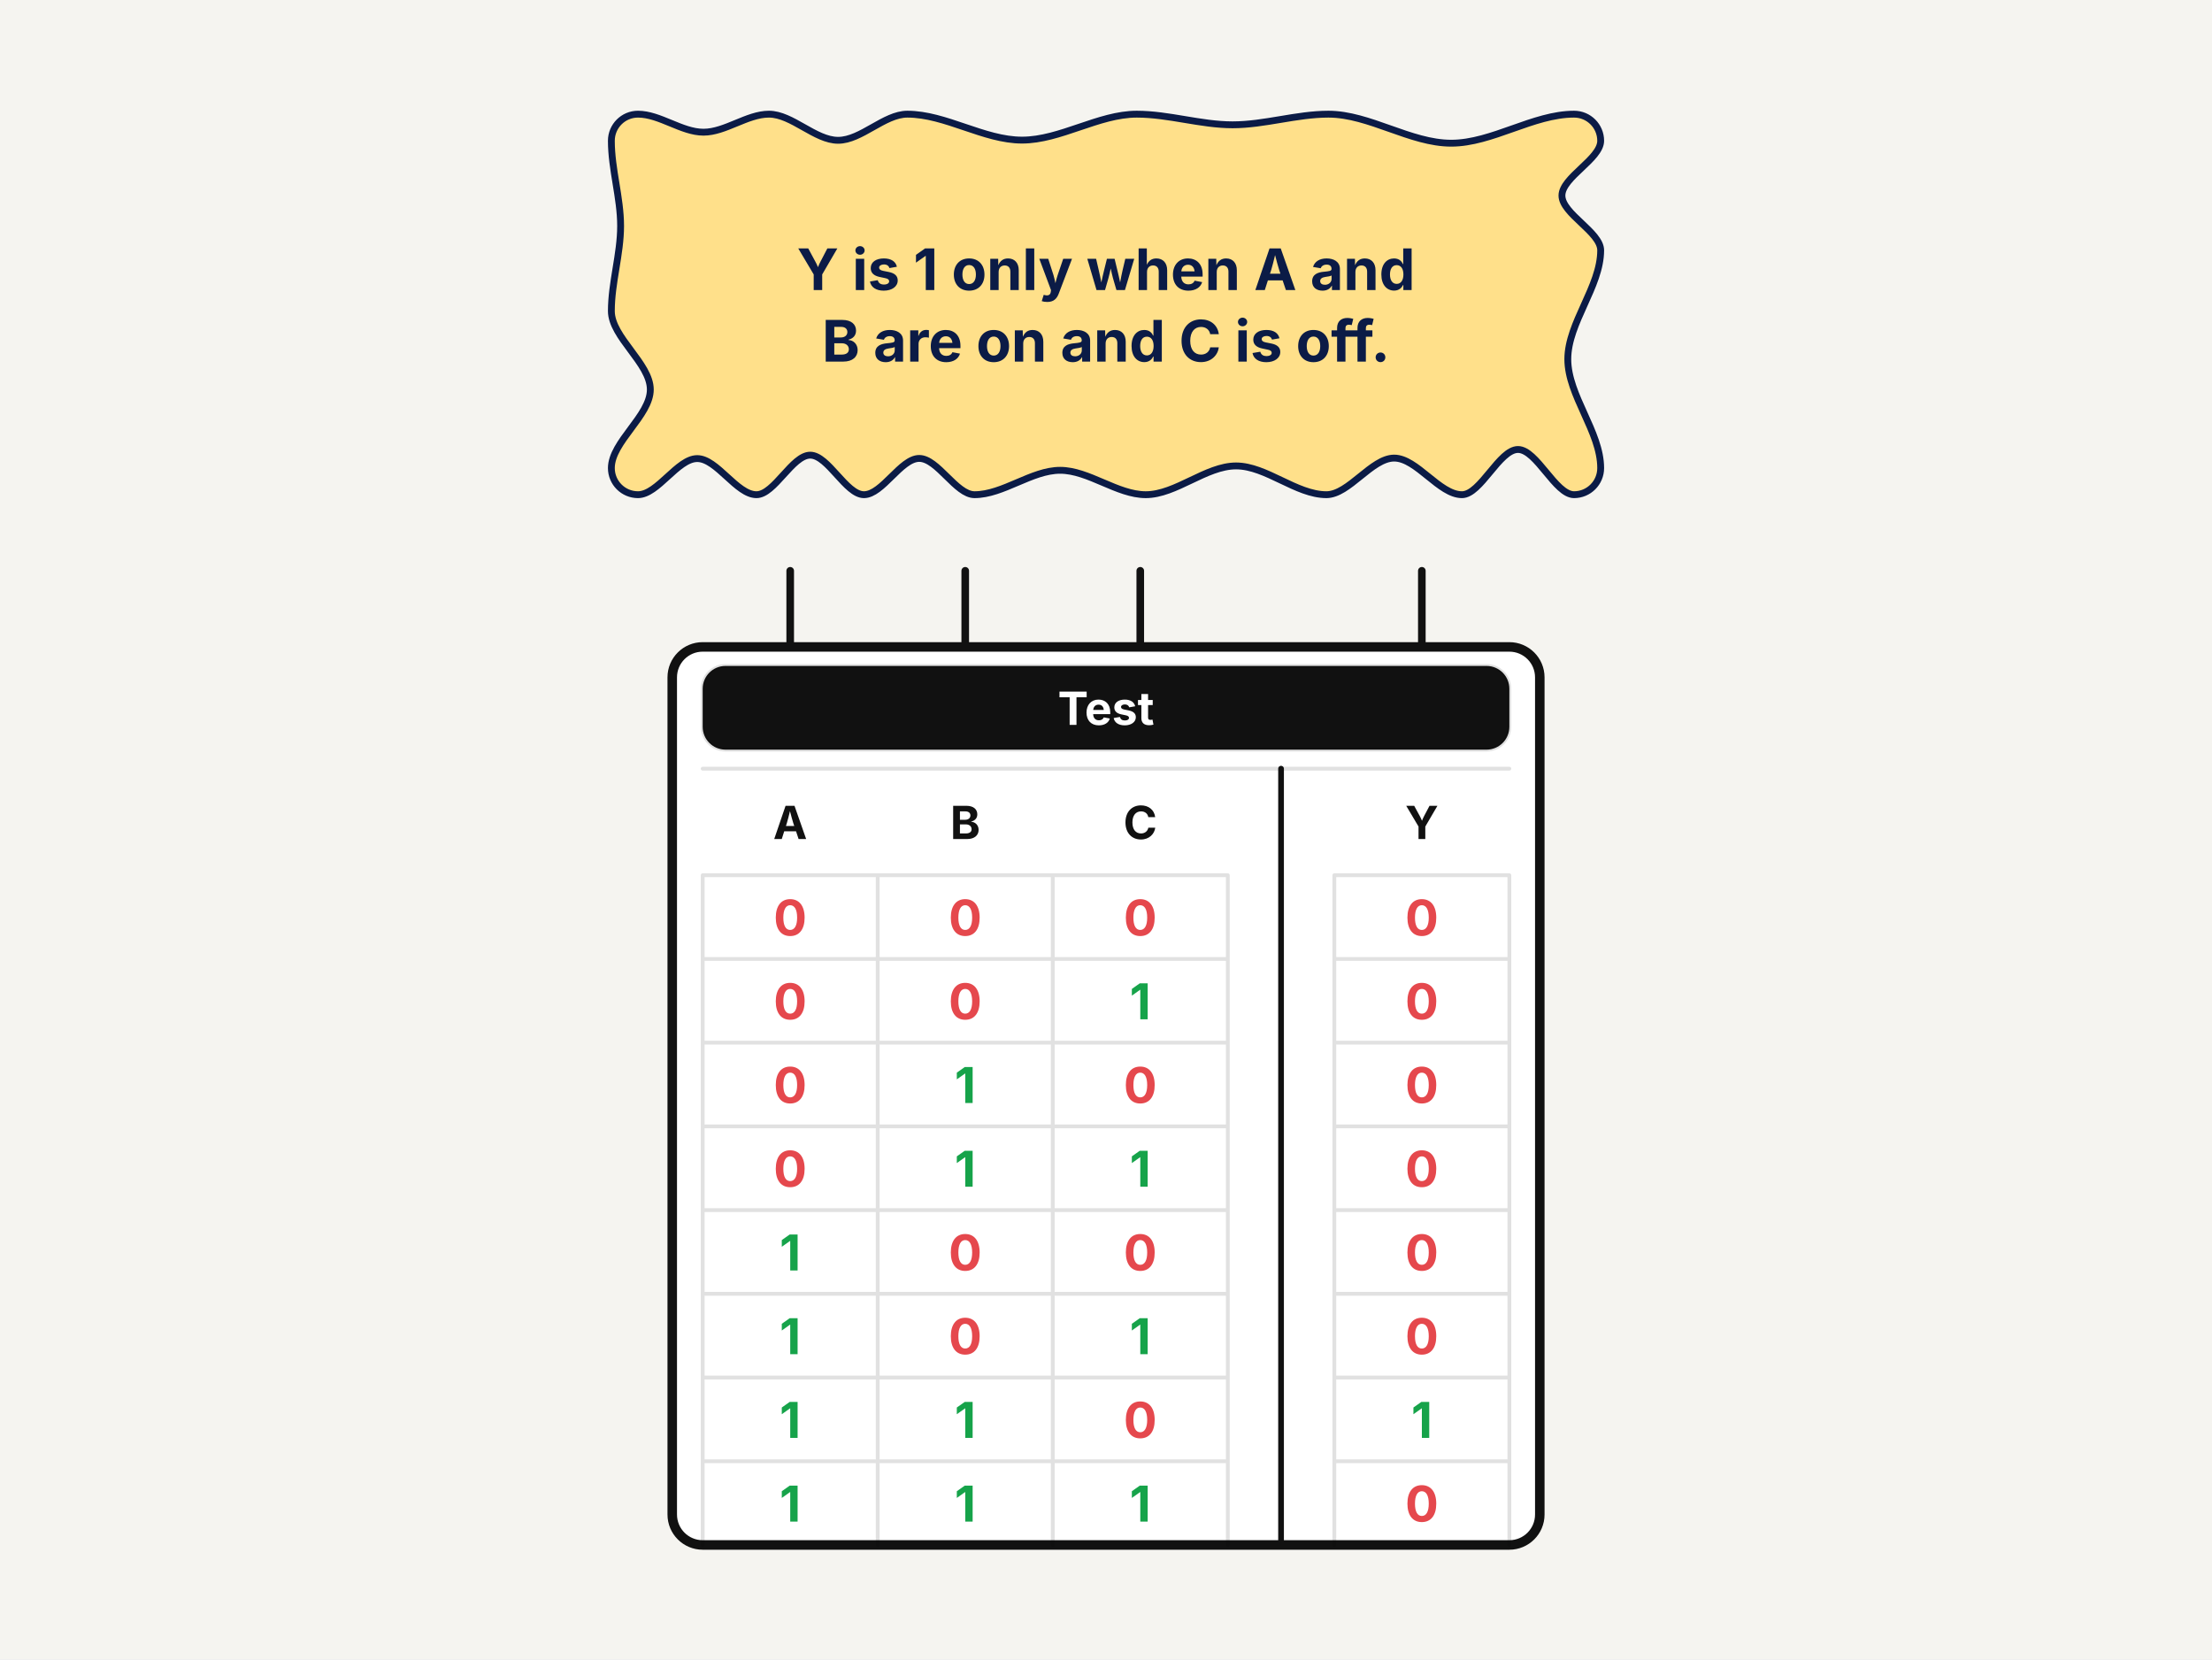
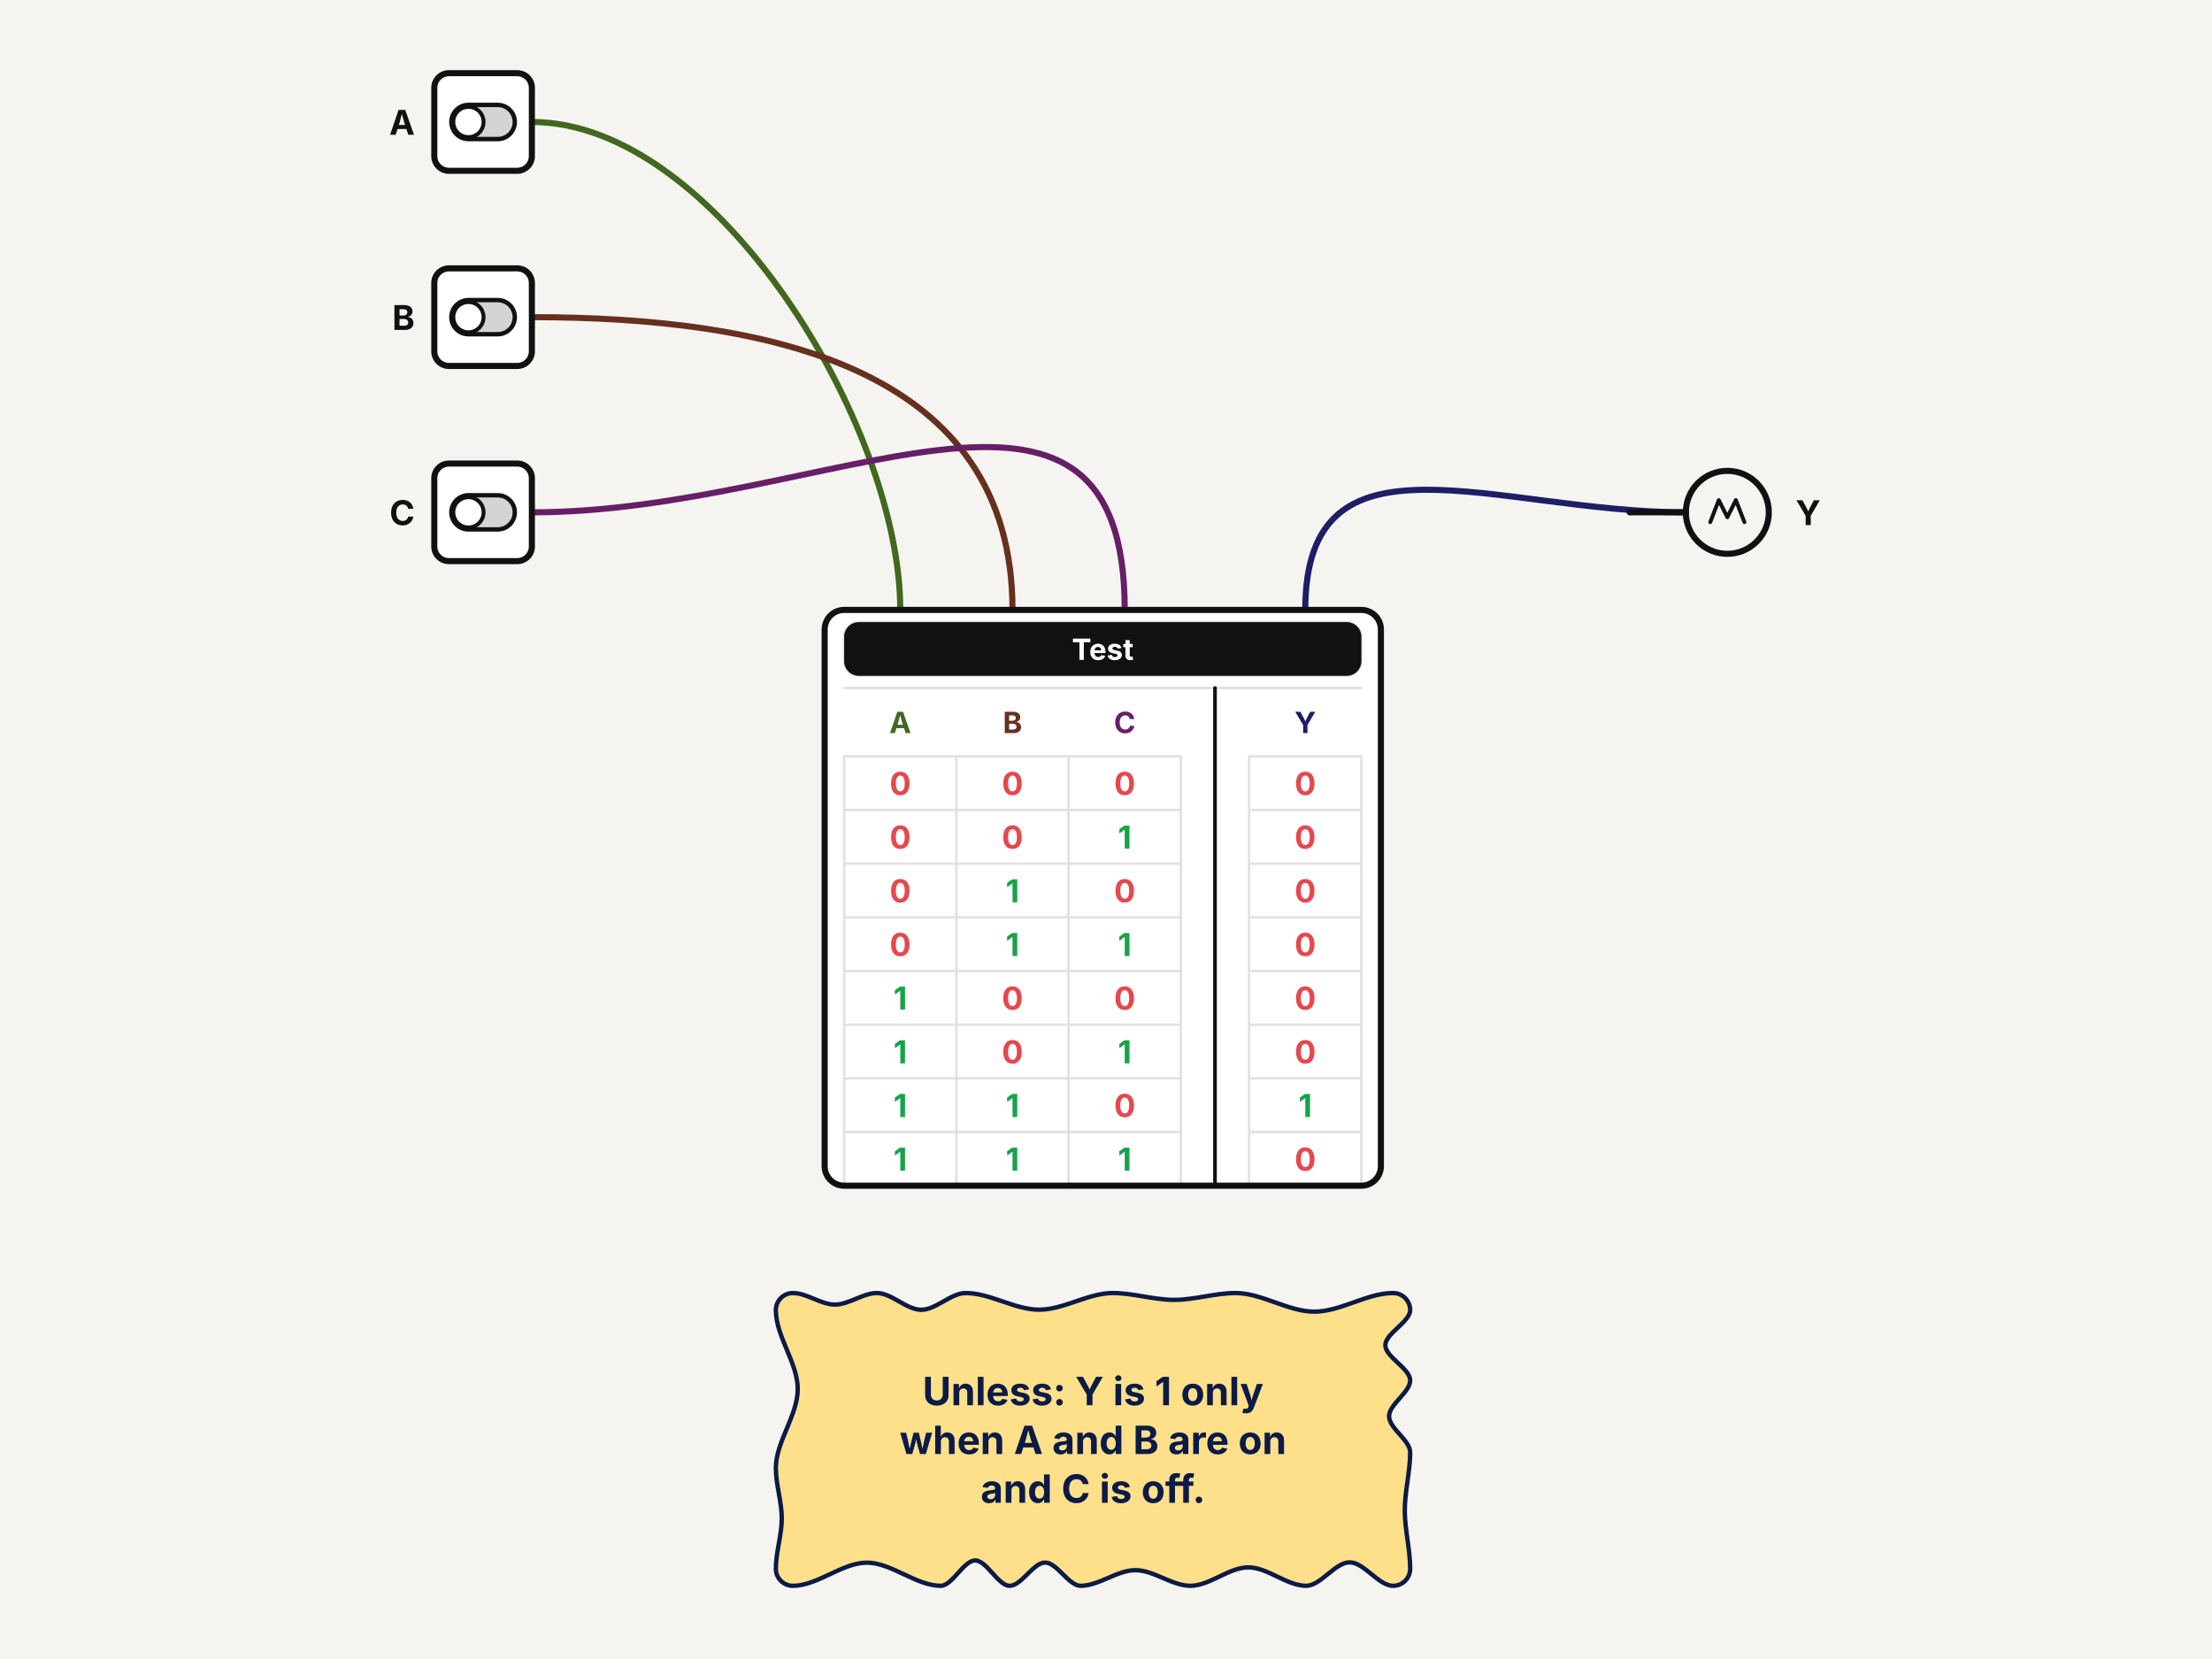
- <svg xmlns="http://www.w3.org/2000/svg" viewBox="-176.67 -170 581.33 436" width="581.33" height="436" font-family="Inter, 'Segoe UI', system-ui, -apple-system, sans-serif" stroke-linejoin="round" stroke-linecap="round">
-   <rect x="-176.67" y="-170" width="581.33" height="436" fill="#f5f4f0" />
+ <svg xmlns="http://www.w3.org/2000/svg" viewBox="-338.01 -250 906.67 680" width="906.67" height="680" font-family="Inter, 'Segoe UI', system-ui, -apple-system, sans-serif" stroke-linejoin="round" stroke-linecap="round">
+   <rect x="-338.01" y="-250" width="906.67" height="680" fill="#f5f4f0" />
+   <path d="M-120 -200C-44.5 -200 31 -75.5 31 0" fill="none" stroke="hsl(90, 55%, 26%)" stroke-width="2.5" />
+   <path d="M-120 -120C-21.5 -120 77 -98.5 77 0" fill="none" stroke="hsl(15, 55%, 26%)" stroke-width="2.5" />
+   <path d="M-120 -40C1.5 -40 123 -121.5 123 0" fill="none" stroke="hsl(300, 55%, 26%)" stroke-width="2.5" />
+   <path d="M353 -40C275 -40 197 -78 197 0" fill="none" stroke="hsl(240, 55%, 26%)" stroke-width="2.5" />
  <g transform="matrix(1 0 0 1 0 0)">
    <path d="M8 0H220A8 8 0 0 1 228 8V228A8 8 0 0 1 220 236H8A8 8 0 0 1 0 228V8A8 8 0 0 1 8 0Z" fill="#ffffff" stroke="#111111" stroke-width="2.5" />
-     <path d="M31 0V-20M77 0V-20M123 0V-20M197 0V-20" fill="none" stroke="#111111" stroke-width="2" />
    <text x="31" y="71" font-size="13" font-weight="700" fill="#e5484d" text-anchor="middle" dominant-baseline="middle">0</text>
    <text x="77" y="71" font-size="13" font-weight="700" fill="#e5484d" text-anchor="middle" dominant-baseline="middle">0</text>
    <text x="123" y="71" font-size="13" font-weight="700" fill="#e5484d" text-anchor="middle" dominant-baseline="middle">0</text>
    <text x="197" y="71" font-size="13" font-weight="700" fill="#e5484d" text-anchor="middle" dominant-baseline="middle">0</text>
    <text x="31" y="93" font-size="13" font-weight="700" fill="#e5484d" text-anchor="middle" dominant-baseline="middle">0</text>
    <text x="77" y="93" font-size="13" font-weight="700" fill="#e5484d" text-anchor="middle" dominant-baseline="middle">0</text>
    <text x="123" y="93" font-size="13" font-weight="700" fill="#16a34a" text-anchor="middle" dominant-baseline="middle">1</text>
    <text x="197" y="93" font-size="13" font-weight="700" fill="#e5484d" text-anchor="middle" dominant-baseline="middle">0</text>
    <text x="31" y="115" font-size="13" font-weight="700" fill="#e5484d" text-anchor="middle" dominant-baseline="middle">0</text>
    <text x="77" y="115" font-size="13" font-weight="700" fill="#16a34a" text-anchor="middle" dominant-baseline="middle">1</text>
    <text x="123" y="115" font-size="13" font-weight="700" fill="#e5484d" text-anchor="middle" dominant-baseline="middle">0</text>
    <text x="197" y="115" font-size="13" font-weight="700" fill="#e5484d" text-anchor="middle" dominant-baseline="middle">0</text>
    <text x="31" y="137" font-size="13" font-weight="700" fill="#e5484d" text-anchor="middle" dominant-baseline="middle">0</text>
    <text x="77" y="137" font-size="13" font-weight="700" fill="#16a34a" text-anchor="middle" dominant-baseline="middle">1</text>
    <text x="123" y="137" font-size="13" font-weight="700" fill="#16a34a" text-anchor="middle" dominant-baseline="middle">1</text>
    <text x="197" y="137" font-size="13" font-weight="700" fill="#e5484d" text-anchor="middle" dominant-baseline="middle">0</text>
    <text x="31" y="159" font-size="13" font-weight="700" fill="#16a34a" text-anchor="middle" dominant-baseline="middle">1</text>
    <text x="77" y="159" font-size="13" font-weight="700" fill="#e5484d" text-anchor="middle" dominant-baseline="middle">0</text>
    <text x="123" y="159" font-size="13" font-weight="700" fill="#e5484d" text-anchor="middle" dominant-baseline="middle">0</text>
    <text x="197" y="159" font-size="13" font-weight="700" fill="#e5484d" text-anchor="middle" dominant-baseline="middle">0</text>
    <text x="31" y="181" font-size="13" font-weight="700" fill="#16a34a" text-anchor="middle" dominant-baseline="middle">1</text>
    <text x="77" y="181" font-size="13" font-weight="700" fill="#e5484d" text-anchor="middle" dominant-baseline="middle">0</text>
    <text x="123" y="181" font-size="13" font-weight="700" fill="#16a34a" text-anchor="middle" dominant-baseline="middle">1</text>
    <text x="197" y="181" font-size="13" font-weight="700" fill="#e5484d" text-anchor="middle" dominant-baseline="middle">0</text>
    <text x="31" y="203" font-size="13" font-weight="700" fill="#16a34a" text-anchor="middle" dominant-baseline="middle">1</text>
    <text x="77" y="203" font-size="13" font-weight="700" fill="#16a34a" text-anchor="middle" dominant-baseline="middle">1</text>
    <text x="123" y="203" font-size="13" font-weight="700" fill="#e5484d" text-anchor="middle" dominant-baseline="middle">0</text>
    <text x="197" y="203" font-size="13" font-weight="700" fill="#16a34a" text-anchor="middle" dominant-baseline="middle">1</text>
    <text x="31" y="225" font-size="13" font-weight="700" fill="#16a34a" text-anchor="middle" dominant-baseline="middle">1</text>
    <text x="77" y="225" font-size="13" font-weight="700" fill="#16a34a" text-anchor="middle" dominant-baseline="middle">1</text>
    <text x="123" y="225" font-size="13" font-weight="700" fill="#16a34a" text-anchor="middle" dominant-baseline="middle">1</text>
    <text x="197" y="225" font-size="13" font-weight="700" fill="#e5484d" text-anchor="middle" dominant-baseline="middle">0</text>
    <path d="M8 32H220M8 60H146M8 82H146M8 104H146M8 126H146M8 148H146M8 170H146M8 192H146M8 214H146M8 60V236M146 60V236M174 60H220M174 82H220M174 104H220M174 126H220M174 148H220M174 170H220M174 192H220M174 214H220M174 60V236M220 60V236M54 60V236M100 60V236M160 32V236" fill="none" stroke="rgba(0,0,0,0.12)" stroke-width="1" />
    <path d="M160 32V236" fill="none" stroke="#111111" stroke-width="1.5" />
-     <text x="31" y="46" font-size="12" font-weight="700" fill="#111111" text-anchor="middle" dominant-baseline="middle">A</text>
-     <text x="77" y="46" font-size="12" font-weight="700" fill="#111111" text-anchor="middle" dominant-baseline="middle">B</text>
-     <text x="123" y="46" font-size="12" font-weight="700" fill="#111111" text-anchor="middle" dominant-baseline="middle">C</text>
-     <text x="197" y="46" font-size="12" font-weight="700" fill="#111111" text-anchor="middle" dominant-baseline="middle">Y</text>
+     <text x="31" y="46" font-size="12" font-weight="700" fill="hsl(90, 55%, 26%)" text-anchor="middle" dominant-baseline="middle">A</text>
+     <text x="77" y="46" font-size="12" font-weight="700" fill="hsl(15, 55%, 26%)" text-anchor="middle" dominant-baseline="middle">B</text>
+     <text x="123" y="46" font-size="12" font-weight="700" fill="hsl(300, 55%, 26%)" text-anchor="middle" dominant-baseline="middle">C</text>
+     <text x="197" y="46" font-size="12" font-weight="700" fill="hsl(240, 55%, 26%)" text-anchor="middle" dominant-baseline="middle">Y</text>
    <path d="M14 5H214A6 6 0 0 1 220 11V21A6 6 0 0 1 214 27H14A6 6 0 0 1 8 21V11A6 6 0 0 1 14 5Z" fill="#111111" stroke="rgba(0,0,0,0.12)" stroke-width="1" />
    <text x="114" y="16" font-size="12" font-weight="700" fill="#ffffff" text-anchor="middle" dominant-baseline="middle">Test</text>
  </g>
-   <g transform="matrix(1 0 0 1 -16 -140)">
-     <path d="M7 0C12.74 0 18.47 4.74 24.21 4.74C29.94 4.74 35.68 0 41.41 0C47.48 0 53.54 6.87 59.6 6.87C65.66 6.87 71.72 0 77.79 0C87.83 0 97.88 6.82 107.93 6.82C117.98 6.82 128.03 0 138.08 0C146.48 0 154.87 2.8 163.26 2.8C171.66 2.8 180.05 0 188.45 0C199.2 0 209.96 7.63 220.72 7.63C231.48 7.63 242.24 0 253 0C256.87 0 260 3.13 260 7C260 11.8 249.82 16.59 249.82 21.39C249.82 26.19 260 30.98 260 35.78C260 45.32 251.36 54.85 251.36 64.39C251.36 73.93 260 83.46 260 93C260 96.87 256.87 100 253 100C248.09 100 243.18 88.12 238.27 88.12C233.36 88.12 228.45 100 223.54 100C217.6 100 211.67 90.38 205.73 90.38C199.79 90.38 193.85 100 187.91 100C180 100 172.09 92.44 164.18 92.44C156.26 92.44 148.35 100 140.44 100C132.94 100 125.44 93.59 117.94 93.59C110.44 93.59 102.94 100 95.44 100C90.59 100 85.75 90.47 80.91 90.47C76.07 90.47 71.22 100 66.38 100C61.67 100 56.96 89.61 52.26 89.61C47.55 89.61 42.84 100 38.13 100C32.94 100 27.75 90.51 22.57 90.51C17.38 90.51 12.19 100 7 100C3.13 100 0 96.87 0 93C0 86.12 10.24 79.25 10.24 72.37C10.24 65.5 0 58.62 0 51.75C0 44.29 2.43 36.83 2.43 29.37C2.43 21.92 0 14.46 0 7C0 3.13 3.13 0 7 0Z" fill="#ffe08a" stroke="#0b1b46" stroke-width="1.8" />
-     <text x="130" y="40.6" font-size="15.04" font-weight="700" fill="#0b1b46" text-anchor="middle" dominant-baseline="middle">Y is 1 only when A and</text>
-     <text x="130" y="59.4" font-size="15.04" font-weight="700" fill="#0b1b46" text-anchor="middle" dominant-baseline="middle">B are on and C is off.</text>
+   <g transform="matrix(1 0 0 1 -160 -220)">
+     <path d="M6 0H34A6 6 0 0 1 40 6V34A6 6 0 0 1 34 40H6A6 6 0 0 1 0 34V6A6 6 0 0 1 6 0Z" fill="#ffffff" stroke="#111111" stroke-width="2.5" />
+     <path d="M14 13H26A7 7 0 0 1 33 20V20A7 7 0 0 1 26 27H14A7 7 0 0 1 7 20V20A7 7 0 0 1 14 13Z" fill="#d4d4d4" />
+     <path d="M19.8 20A5.8 5.8 0 1 1 8.2 20A5.8 5.8 0 1 1 19.8 20Z" fill="hsl(90, 100%, 50%)" />
+     <path d="M14 13H26A7 7 0 0 1 33 20V20A7 7 0 0 1 26 27H14A7 7 0 0 1 7 20V20A7 7 0 0 1 14 13Z" fill="none" stroke="#111111" stroke-width="1.8" />
+     <path d="M20.2 20A6.2 6.2 0 1 1 7.8 20A6.2 6.2 0 1 1 20.2 20Z" fill="#ffffff" stroke="#111111" stroke-width="1.6" />
  </g>
+   <g transform="matrix(1 0 0 1 -160 -140)">
+     <path d="M6 0H34A6 6 0 0 1 40 6V34A6 6 0 0 1 34 40H6A6 6 0 0 1 0 34V6A6 6 0 0 1 6 0Z" fill="#ffffff" stroke="#111111" stroke-width="2.5" />
+     <path d="M14 13H26A7 7 0 0 1 33 20V20A7 7 0 0 1 26 27H14A7 7 0 0 1 7 20V20A7 7 0 0 1 14 13Z" fill="#d4d4d4" />
+     <path d="M19.8 20A5.8 5.8 0 1 1 8.2 20A5.8 5.8 0 1 1 19.8 20Z" fill="hsl(15, 100%, 50%)" />
+     <path d="M14 13H26A7 7 0 0 1 33 20V20A7 7 0 0 1 26 27H14A7 7 0 0 1 7 20V20A7 7 0 0 1 14 13Z" fill="none" stroke="#111111" stroke-width="1.8" />
+     <path d="M20.2 20A6.2 6.2 0 1 1 7.8 20A6.2 6.2 0 1 1 20.2 20Z" fill="#ffffff" stroke="#111111" stroke-width="1.6" />
+   </g>
+   <g transform="matrix(1 0 0 1 -160 -60)">
+     <path d="M6 0H34A6 6 0 0 1 40 6V34A6 6 0 0 1 34 40H6A6 6 0 0 1 0 34V6A6 6 0 0 1 6 0Z" fill="#ffffff" stroke="#111111" stroke-width="2.5" />
+     <path d="M14 13H26A7 7 0 0 1 33 20V20A7 7 0 0 1 26 27H14A7 7 0 0 1 7 20V20A7 7 0 0 1 14 13Z" fill="#d4d4d4" />
+     <path d="M19.8 20A5.8 5.8 0 1 1 8.2 20A5.8 5.8 0 1 1 19.8 20Z" fill="hsl(300, 100%, 50%)" />
+     <path d="M14 13H26A7 7 0 0 1 33 20V20A7 7 0 0 1 26 27H14A7 7 0 0 1 7 20V20A7 7 0 0 1 14 13Z" fill="none" stroke="#111111" stroke-width="1.8" />
+     <path d="M20.2 20A6.2 6.2 0 1 1 7.8 20A6.2 6.2 0 1 1 20.2 20Z" fill="#ffffff" stroke="#111111" stroke-width="1.6" />
+   </g>
+   <g transform="matrix(1 0 0 1 350 -60)">
+     <path d="M-20 20H3" fill="none" stroke="#111111" stroke-width="2.5" />
+     <path d="M20 3H20A17 17 0 0 1 37 20V20A17 17 0 0 1 20 37H20A17 17 0 0 1 3 20V20A17 17 0 0 1 20 3Z" fill="none" stroke="#111111" stroke-width="2.5" />
+     <path d="M13 24L16.5 15L20 22L23.5 15L27 24" fill="none" stroke="#111111" stroke-width="1.6" />
+   </g>
+   <g transform="matrix(1 0 0 1 -20 280)">
+     <path d="M7 0C12.74 0 18.47 4.74 24.21 4.74C29.94 4.74 35.68 0 41.41 0C47.48 0 53.54 6.87 59.6 6.87C65.66 6.87 71.72 0 77.79 0C87.83 0 97.88 6.82 107.93 6.82C117.98 6.82 128.03 0 138.08 0C146.48 0 154.87 2.8 163.26 2.8C171.66 2.8 180.05 0 188.45 0C199.2 0 209.96 7.63 220.72 7.63C231.48 7.63 242.24 0 253 0C256.87 0 260 3.13 260 7C260 11.8 249.82 16.59 249.82 21.39C249.82 26.19 260 30.98 260 35.78C260 40.69 251.36 45.61 251.36 50.52C251.36 55.44 260 60.35 260 65.26C260 73.22 257.79 81.18 257.79 89.13C257.79 97.09 260 105.04 260 113C260 116.87 256.87 120 253 120C247.06 120 241.12 110.38 235.19 110.38C229.25 110.38 223.31 120 217.37 120C209.46 120 201.55 112.44 193.63 112.44C185.72 112.44 177.81 120 169.9 120C162.4 120 154.9 113.59 147.4 113.59C139.89 113.59 132.39 120 124.89 120C120.05 120 115.21 110.47 110.36 110.47C105.52 110.47 100.68 120 95.84 120C91.13 120 86.42 109.61 81.71 109.61C77 109.61 72.3 120 67.59 120C57.49 120 47.39 110.51 37.29 110.51C27.2 110.51 17.1 120 7 120C3.13 120 0 116.87 0 113C0 106.12 2.43 99.25 2.43 92.37C2.43 85.5 0 78.62 0 71.75C0 60.96 8.97 50.17 8.97 39.37C8.97 28.58 0 17.79 0 7C0 3.13 3.13 0 7 0Z" fill="#ffe08a" stroke="#0b1b46" stroke-width="1.8" />
+     <text x="130" y="40" font-size="16" font-weight="700" fill="#0b1b46" text-anchor="middle" dominant-baseline="middle">Unless: Y is 1 only</text>
+     <text x="130" y="60" font-size="16" font-weight="700" fill="#0b1b46" text-anchor="middle" dominant-baseline="middle">when A and B are on</text>
+     <text x="130" y="80" font-size="16" font-weight="700" fill="#0b1b46" text-anchor="middle" dominant-baseline="middle">and C is off.</text>
+   </g>
+   <text x="-168" y="-200" font-size="14" font-weight="700" fill="#111111" text-anchor="end" dominant-baseline="middle">A</text>
+   <text x="-168" y="-120" font-size="14" font-weight="700" fill="#111111" text-anchor="end" dominant-baseline="middle">B</text>
+   <text x="-168" y="-40" font-size="14" font-weight="700" fill="#111111" text-anchor="end" dominant-baseline="middle">C</text>
+   <text x="398" y="-40" font-size="14" font-weight="700" fill="#111111" text-anchor="start" dominant-baseline="middle">Y</text>
</svg>
